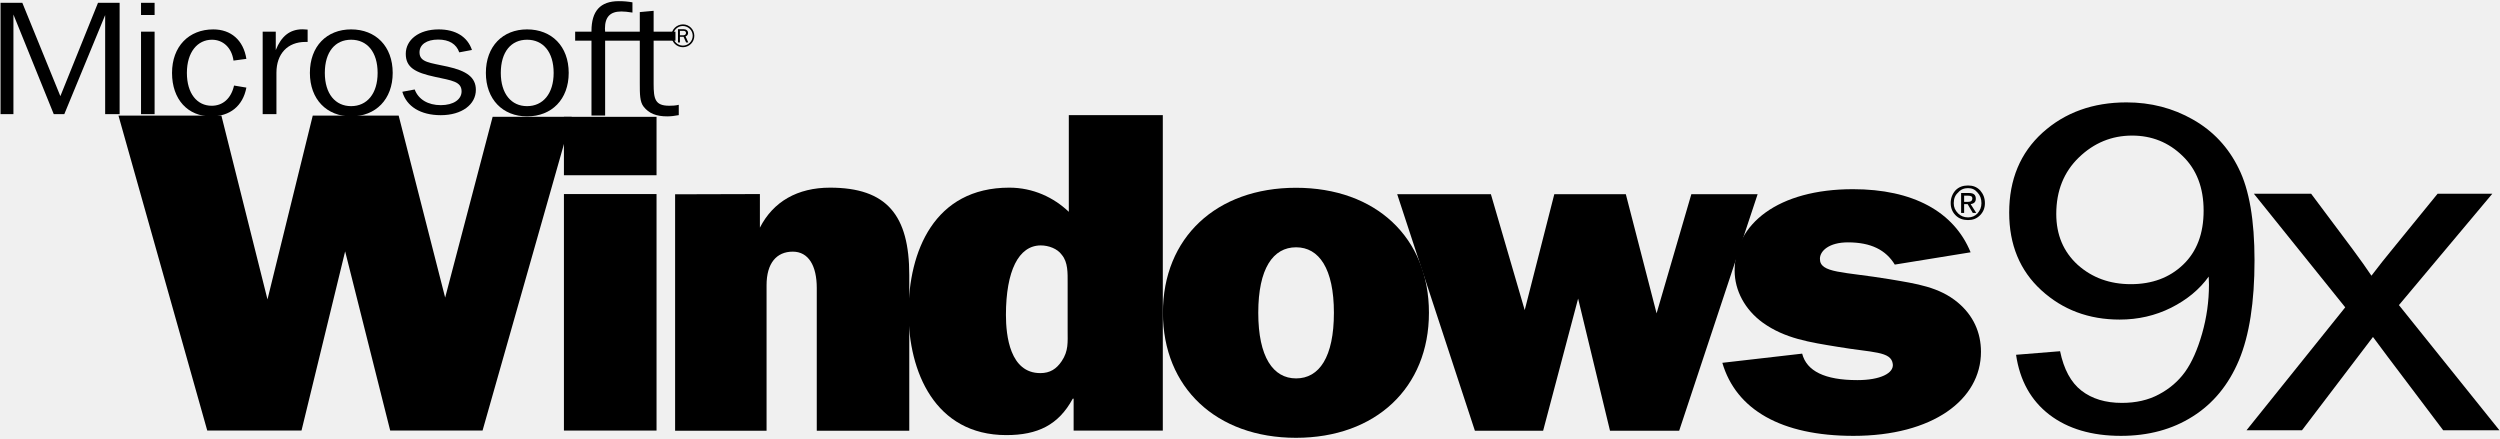
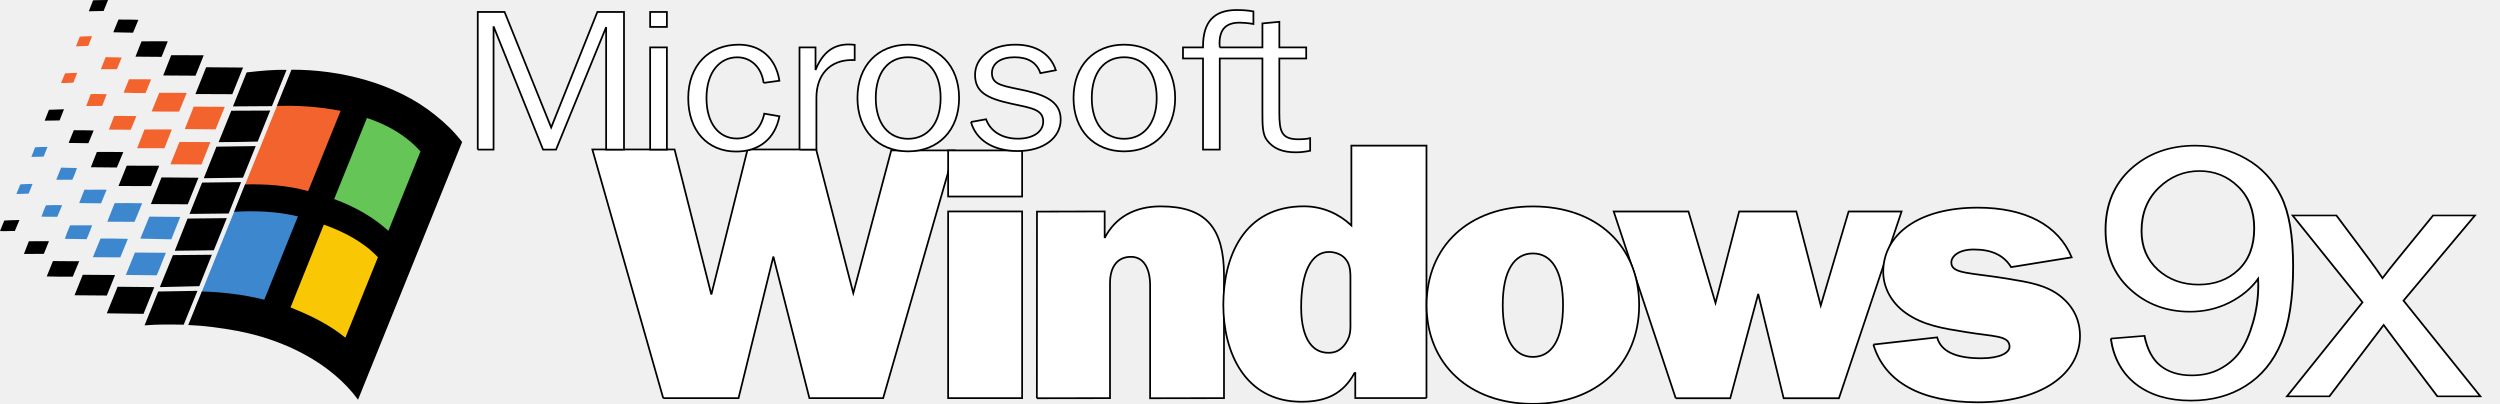
- <svg xmlns="http://www.w3.org/2000/svg" width="1065" height="187" version="1.1" id="svg46">
-   <defs id="defs50" />
-   <g id="g38648">
-     <path d="m 0.232,48.631 h 5.488 V 6.186 L 22.9,48.631 h 4.49 l 17.406,-42.195 V 48.631 h 6.162 V 1.198 h -9.21 L 25.717,40.965 9.511,1.198 h -9.279 V 48.631" id="path10" />
-     <path d="m 60.078,6.39 h 5.78 v -5.192 h -5.78 z m 0,42.24 h 5.78 v -35.143 h -5.78 z" id="path12" />
-     <path d="m 99.47,25.813 5.488,-0.738 c -1.268,-8.027 -6.617,-12.552 -14.101,-12.552 -10.39,0 -17.571,7.241 -17.571,18.537 0,11.395 6.807,18.523 16.656,18.523 7.95,0 13.519,-4.364 15.018,-12.266 l -5.256,-0.876 c -1.243,5.523 -4.795,8.613 -9.517,8.613 -6.2,0 -10.571,-5.172 -10.571,-13.992 0,-8.95 4.588,-14.137 10.682,-14.137 4.609,-0.005 8.404,3.255 9.172,8.888" id="path14" />
-     <path d="m 111.899,48.631 h 5.864 v -17.653 c 0,-8.13 4.827,-13.115 12.307,-13.115 h 0.98 v -5.256 a 18.862,18.862 0 0 0 -2.139,-0.13 c -5.421,0 -9.07,2.92 -11.434,8.854 v -7.845 h -5.578 v 35.145" id="path16" />
-     <path d="m 149.576,49.58 c 10.467,0 17.714,-7.252 17.714,-18.523 0,-11.36 -7.245,-18.536 -17.714,-18.536 -10.369,0 -17.562,7.175 -17.562,18.536 0,11.27 7.193,18.523 17.562,18.523 z m 0,-4.363 c -6.694,0 -11.2,-5.215 -11.2,-14.157 0,-9.006 4.425,-14.137 11.2,-14.137 6.803,0 11.291,5.188 11.291,14.137 0,8.894 -4.556,14.157 -11.29,14.157" id="path18" />
-     <path d="m 224.529,49.58 c 10.493,0 17.741,-7.252 17.741,-18.523 0,-11.36 -7.245,-18.536 -17.741,-18.536 -10.344,0 -17.547,7.175 -17.547,18.536 0.002,11.27 7.205,18.523 17.547,18.523 z m 0,-4.363 c -6.669,0 -11.187,-5.215 -11.187,-14.157 0,-9.006 4.413,-14.137 11.187,-14.137 6.825,0 11.325,5.188 11.325,14.137 0.002,8.894 -4.582,14.157 -11.325,14.157" id="path20" />
-     <path d="m 257.786,13.486 c 0,-0.409 -0.075,-0.881 -0.075,-1.292 0,-4.972 2.219,-7.303 6.975,-7.303 1.095,0 2.696,0.125 4.738,0.466 v -4.366 a 32.256,32.256 0 0 0 -5.794,-0.497 c -7.922,0 -11.661,4.2 -11.661,12.731 v 0.259 h -6.953 v 3.854 h 6.953 v 31.874 h 5.817 v -31.874 h 14.768 v 18.208 c 0,4.529 0,7.822 1.61,9.866 2.231,2.905 5.434,4.164 10.072,4.164 1.61,0 3.28,-0.218 4.92,-0.53 v -4.401 c -1.463,0.363 -2.874,0.4 -4.05,0.4 -5.997,0 -6.66,-2.785 -6.66,-9.343 v -18.366 h 9.3 v -3.854 h -9.3 V 4.604 l -5.892,0.543 v 8.334 h -14.768" id="path22" />
-     <path d="m 171.386,39.091 c 1.817,6.27 7.79,9.978 16.388,9.978 8.99,0 14.943,-4.565 14.943,-10.789 0,-5.33 -3.925,-8.088 -12.043,-9.896 -7.509,-1.672 -11.96,-1.776 -11.96,-6.078 0,-3.282 2.972,-5.451 7.94,-5.451 4.695,0 7.75,1.898 8.988,5.45 l 5.408,-1.017 c -1.901,-5.649 -6.962,-8.765 -14.18,-8.765 -8.543,0 -14.012,4.525 -14.012,10.4 0,5.772 3.938,7.996 12.476,9.822 7.166,1.57 11.298,1.962 11.298,6.2 0,3.365 -3.382,5.85 -8.856,5.85 -5.395,0 -9.535,-2.413 -11.116,-6.678 l -5.274,0.974" id="path24" />
-     <path d="m 290.855,11.076 c 2.344,0 4.238,1.851 4.238,4.139 0,2.344 -1.849,4.21 -4.184,4.21 a 4.172,4.172 0 0 1 -4.168,-4.185 c 0,-2.272 1.865,-4.164 4.114,-4.164 z m 0.14,-0.69 c -2.743,0 -4.947,2.146 -4.947,4.829 0,2.725 2.16,4.901 4.875,4.901 a 4.86,4.86 0 0 0 4.858,-4.874 c 0.002,-2.642 -2.171,-4.856 -4.786,-4.856 z m 2.215,7.697 -1.17,-2.582 c 0.695,-0.245 1.086,-0.777 1.086,-1.463 0,-0.94 -0.79,-1.608 -1.922,-1.608 h -2.39 v 5.653 h 0.834 v -2.398 h 1.556 l 1.075,2.398 z m -3.562,-3.061 v -1.883 h 1.556 c 0.64,0 1.034,0.336 1.034,0.89 0,0.611 -0.427,0.993 -1.131,0.993 h -1.459" id="path26" />
-     <path d="m 733.715,154.558 c 5.865,19.997 25.158,31.12 55.853,31.12 33.75,0 54.324,-15.384 54.324,-35.806 0,-8.368 -3.36,-15.559 -9.851,-20.996 -7.993,-6.64 -17.442,-7.968 -28.987,-9.924 -19.895,-3.305 -29.869,-2.503 -29.766,-8.742 0.025,-3.385 3.984,-6.964 11.924,-6.964 9.899,0 16.188,3.28 19.968,9.471 l 32.299,-5.237 c -7.087,-17.317 -24.556,-26.887 -50.136,-26.887 -31.87,0 -50.39,14.807 -50.39,34.652 0,8.568 4.436,16.713 11.977,22.2 9.421,6.767 19.92,8.346 31.921,10.301 14.86,2.528 22.852,1.801 23.48,7.366 0.479,3.834 -5.236,6.814 -15.11,6.814 -13.878,0 -21.596,-3.859 -23.501,-11.277 l -34.005,3.909" id="path28" />
-     <path d="m 287.597,82.769 36.122,-0.1 v 14.31 c 5.692,-11.152 16.067,-17.037 29.868,-17.037 24.21,0 33.764,11.75 33.764,37.234 v 66.326 h -39.408 v -60.838 c 0,-9.397 -3.478,-15.46 -10.212,-15.46 -6.905,0 -11.175,4.886 -11.175,14.283 v 62.017 h -38.96 V 82.769" id="path30" />
-     <path d="m 628.304,183.5 h 29.066 l 14.907,-56.303 13.585,56.303 h 29.464 l 33.426,-100.778 h -28.24 l -14.806,50.765 -13.106,-50.765 h -30.468 l -12.604,49.388 -14.41,-49.388 h -39.916 l 33.103,100.778" id="path32" />
-     <path d="m 88.29,183.422 h 40.151 l 18.589,-76.347 19.193,76.347 h 39.344 l 37.982,-133.676 h -33.682 l -20.23,77.024 -19.807,-77.524 h -36.6 l -19.282,78.301 -19.632,-78.3 h -43.848 l 37.822,134.175" id="path34" />
-     <path d="m 240.232,74.654 h 39.452 v -24.883 h -39.451 z m 0,8.015 h 39.452 V 183.422 h -39.451 z" id="path36" />
-     <path d="m 454.815,120.458 c 0,-4.009 0.198,-8.77 -2.508,-11.927 -1.853,-2.607 -5.617,-3.984 -8.944,-3.984 -9.472,0.023 -14.812,10.898 -14.835,29.591 0,8.945 1.734,24.806 14.658,24.806 4.11,0 6.866,-1.754 9.124,-5.136 2.905,-4.36 2.507,-7.945 2.507,-12.905 v -20.445 z m 2.55,62.964 v -13.578 h -0.374 c -6.062,11.198 -14.96,15.507 -28.288,15.507 -30.554,0 -41.668,-27.211 -41.668,-52.219 0,-25.98 10.905,-53.193 42.92,-53.193 10.173,0 18.945,4.184 25.357,10.299 v -41.194 h 40.042 V 183.424 h -37.988" id="path38" />
-     <path d="m 568.244,133.237 c 0,-18.818 -6.34,-27.888 -16.11,-27.888 -9.826,0 -16.113,9.07 -16.113,27.888 0,18.913 6.362,27.962 16.113,27.962 9.848,0 16.11,-9.049 16.11,-27.962 z m -72.84,0 c 0,-32.026 22.775,-53.245 56.677,-53.245 34.005,0 56.65,21.22 56.65,53.245 0,31.87 -22.647,53.27 -56.65,53.27 -33.9,0 -56.677,-21.4 -56.677,-53.27" id="path40" />
-     <path d="m 843.537,81.095 c -1.467,-1.517 -3.134,-2.078 -5.165,-2.078 -2.035,0 -3.88,0.561 -5.337,2.074 a 7.899,7.899 0 0 0 -2.035,5.474 c 0,2.071 0.735,3.777 2.035,5.101 1.462,1.51 3.302,2.08 5.337,2.08 2.033,0 3.682,-0.567 5.165,-2.08 1.302,-1.315 2.036,-3.018 2.036,-5.101 0,-2.272 -0.732,-3.955 -2.036,-5.474 v 0.005 z m -1.103,0.938 c 1.101,1.14 1.658,2.653 1.658,4.53 0,1.69 -0.552,3.025 -1.658,4.347 -1.102,1.136 -2.388,1.703 -4.043,1.703 -1.668,0 -3.135,-0.567 -4.243,-1.703 -1.293,-1.322 -1.856,-2.653 -1.856,-4.347 0,-1.879 0.563,-3.396 1.856,-4.53 1.108,-1.333 2.575,-1.894 4.243,-1.894 1.65,0 2.932,0.561 4.043,1.895 z" id="path42" />
-     <path d="m 841.695,84.686 c 0,-1.714 -0.922,-2.464 -2.946,-2.464 h -3.313 v 8.495 h 1.285 v -3.77 h 1.481 l 2.21,3.77 h 1.467 l -2.387,-3.77 c 1.479,-0.194 2.203,-0.95 2.203,-2.26 z m -1.471,-0.2 c 0,0.943 -0.56,1.513 -1.843,1.513 h -1.662 v -2.639 h 1.662 c 1.284,-0.002 1.843,0.372 1.843,1.127 z" id="path44" />
-     <g aria-label="9" transform="scale(1.068863,0.9355739)" id="text2551-7" style="font-size:207.731px;line-height:1.25;font-family:Arial;-inkscape-font-specification:Arial;text-align:center;letter-spacing:0px;word-spacing:0px;text-anchor:middle;stroke-width:1.082">
-       <path d="m 803.507,161.543 17.548,-1.623 q 2.231,12.375 8.52,17.953 6.289,5.579 16.128,5.579 8.419,0 14.708,-3.854 6.39,-3.854 10.447,-10.245 4.057,-6.492 6.796,-17.446 2.739,-10.955 2.739,-22.315 0,-1.217 -0.101,-3.652 -5.477,8.723 -15.012,14.2 -9.433,5.376 -20.489,5.376 -18.46,0 -31.241,-13.389 -12.78,-13.389 -12.78,-35.298 0,-22.619 13.287,-36.414 13.389,-13.795 33.472,-13.795 14.505,0 26.474,7.81 12.07,7.81 18.258,22.315 6.289,14.403 6.289,41.79 0,28.502 -6.187,45.441 -6.187,16.838 -18.46,25.662 -12.172,8.825 -28.604,8.825 -17.446,0 -28.502,-9.636 -11.056,-9.737 -13.287,-27.285 z m 74.755,-65.626 q 0,-15.722 -8.419,-24.952 -8.317,-9.23 -20.083,-9.23 -12.172,0 -21.199,9.94 -9.027,9.94 -9.027,25.764 0,14.2 8.52,23.126 8.622,8.825 21.199,8.825 12.679,0 20.793,-8.825 8.216,-8.926 8.216,-24.648 z" id="path38584" />
+ <svg xmlns="http://www.w3.org/2000/svg" width="5840.9" height="943.56" version="1.1" viewBox="0 0 5840.9 943.56" id="svg390">
+   <defs id="defs394" />
+   <g transform="translate(1116.2 23.4)" id="g388">
+     <g transform="matrix(31.718 0 0 31.718 -5337.2 -5635)" id="g350">
+       <path d="m147.45 199.64 3.281-8.125c1.562-0.086 4.098 0.266 5.668 0.645l-3.375 8.359c-1.531-0.379-4.043-0.84-5.574-0.879" fill="#3d87cf" id="path256" />
+       <path d="m162.2 195.43-3.41 8.398c-1.141-0.938-4.266-2.719-5.766-3.309l3.375-8.359c1.527 0.543 4.789 2.18 5.801 3.269" fill="#fac705" id="path258" />
+       <path d="m165.54 187.65-3.348 7.781c-1.094-1-4.258-2.707-5.801-3.269l3.383-8.375c1.543 0.516 4.762 2.719 5.766 3.863" fill="#66c557" id="path260" />
+       <path d="m150.73 191.52 3.328-8.223c1.559-0.055 4.156 0.191 5.723 0.492l-3.383 8.375c-1.551-0.426-4.117-0.676-5.668-0.645" fill="#f3632e" id="path262" />
+       <path d="m139.46 194.54-1.605-0.027c0.109-0.324 0.25-0.688 0.387-0.992l1.621-4e-3c-0.117 0.332-0.258 0.691-0.402 1.023" fill="#3d87cf" id="path264" />
+       <path d="m141.94 195.88-2.023-0.012 0.566-1.375c0.668-4e-3 1.344 0 2.016 0.023l-0.559 1.363" fill="#3d87cf" id="path266" />
+       <path d="m145.3 195.54c-0.234 0.539-0.434 1.117-0.676 1.66l-2.277-0.027 0.672-1.648 2.281 0.016" fill="#3d87cf" id="path268" />
+       <path d="m137.3 192.89-1.168-8e-3c0.094-0.27 0.211-0.57 0.332-0.84 0.398-4e-3 0.797-0.027 1.195-0.012l-0.359 0.859" fill="#3d87cf" id="path270" />
+       <path d="m135.19 191.18c-0.301 8e-3 -0.605 0.039-0.906 0.031l0.293-0.711c0.301-0.016 0.602-0.031 0.902-0.031l-0.289 0.711" fill="#3d87cf" id="path272" />
+       <path d="m140.52 191.9-1.609-0.019 0.387-0.988c0.547 0.016 1.094-0.016 1.637 4e-3l-0.414 1.004" fill="#3d87cf" id="path274" />
+       <path d="m142.99 193.26-2.008-8e-3 0.543-1.367c0.676-4e-3 1.352-8e-3 2.027 8e-3l-0.562 1.367" fill="#3d87cf" id="path276" />
+       <path d="m145.7 194.55-2.285-0.051 0.664-1.621 2.277 0.023-0.656 1.648" fill="#3d87cf" id="path278" />
+       <path d="m138.41 190.16c-0.391-0.012-0.793 0.019-1.188-4e-3l0.359-0.887 1.164 0.031c-0.086 0.277-0.207 0.582-0.336 0.859" fill="#3d87cf" id="path280" />
+       <path d="m136.29 188.46-0.902 0.019 0.277-0.707c0.293-0.027 0.609-0.027 0.914-0.027l-0.289 0.715" fill="#3d87cf" id="path282" />
+       <path d="m142.71 186.48-1.613-0.012 0.395-1.008c0.543 8e-3 1.086 0 1.633 0.012l-0.414 1.008" fill="#f3632e" id="path284" />
+       <path d="m143.18 187.84 0.543-1.383h2.012l-0.543 1.383h-2.012" fill="#f3632e" id="path286" />
+       <path d="m147.92 189.04-2.285-0.016 0.66-1.645 2.281 8e-3 -0.656 1.652" fill="#f3632e" id="path288" />
+       <path d="m140.61 184.72c-0.383 0.019-0.785 0-1.176 8e-3l0.328-0.875c0.383-0.031 0.789 0.016 1.176 4e-3l-0.328 0.863" fill="#f3632e" id="path290" />
+       <path d="m138.48 183.01c-0.301 8e-3 -0.602 0.039-0.906 0.027l0.297-0.711 0.895-0.043-0.285 0.727" fill="#f3632e" id="path292" />
+       <path d="m143.8 183.78c-0.539 0-1.078-8e-3 -1.617-0.031l0.398-0.988c0.543 8e-3 1.086-0.012 1.629 4e-3l-0.41 1.016" fill="#f3632e" id="path294" />
+       <path d="m146.27 185.14c-0.672 0-1.348 0.012-2.023-8e-3l0.562-1.375c0.676-8e-3 1.348 4e-3 2.023 8e-3l-0.562 1.375" fill="#f3632e" id="path296" />
+       <path d="m148.96 186.45-2.269-0.023 0.66-1.652 2.285 0.016-0.676 1.66" fill="#f3632e" id="path298" />
+       <path d="m141.69 182.02h-1.18l0.348-0.887c0.398 0.019 0.789 0 1.184 0.023l-0.352 0.863" fill="#f3632e" id="path300" />
+       <path d="m139.58 180.3-0.906 0.039 0.281-0.715c0.301-0.035 0.605-0.019 0.906-0.039l-0.281 0.715" fill="#f3632e" id="path302" />
+       <path d="m138.44 197.3c-0.637 8e-3 -1.277 4e-3 -1.918-0.016l0.457-1.133c0.641 0 1.285 0.019 1.934 0.012l-0.473 1.137" id="path304" />
+       <path d="m153.11 184.74-2.871 0.019 1.008-2.504c0.977-0.109 1.961-0.215 2.941-0.184l-1.078 2.668" id="path306" />
+       <path d="m140.71 177.73-1.09 0.023 0.316-0.809c0.367-8e-3 0.734-0.023 1.102-0.023l-0.328 0.809" id="path308" />
+       <path d="m142.88 179.33c-0.484-0.016-0.969-0.012-1.457-0.031l0.383-0.938c0.488 0.016 0.977-8e-3 1.465 0.023l-0.391 0.945" id="path310" />
+       <path d="m150.19 183.86-2.715-0.012 0.789-1.973 2.719 0.023-0.793 1.961" id="path312" />
+       <path d="m145.1 182.48 0.59-1.492 2.394 4e-3 -0.602 1.504-2.383-0.016" id="path314" />
+       <path d="m144.98 181.11-1.922-0.016 0.445-1.125c0.641 0 1.285-0.023 1.934 0l-0.457 1.141" id="path316" />
+       <path d="m152.06 187.35c-0.957 0.023-1.918 0.039-2.879 0.043l0.938-2.316 2.863-0.012-0.922 2.285" id="path318" />
+       <path d="m150.98 190.01-2.871 0.039-0.016-8e-3 0.93-2.316 2.894-0.043-0.938 2.328" id="path320" />
+       <path d="m136.37 185.81 0.316-0.801 1.105-0.039-0.324 0.824-1.098 0.016" id="path322" />
+       <path d="m147.04 192.68 0.926-2.309 2.875-0.035-0.918 2.312-2.883 0.031" id="path324" />
+       <path d="m139.59 187.47-1.457-0.019 0.383-0.938c0.488 0.016 0.973-8e-3 1.461 0.023l-0.387 0.934" id="path326" />
+       <path d="m146.91 191.97-2.715-0.019 0.781-1.961 2.723 0.023-0.789 1.957" id="path328" />
+       <path d="m144.2 190.63-2.371-8e-3 -0.019-8e-3 0.605-1.488 2.391 4e-3 -0.605 1.5" id="path330" />
+       <path d="m141.69 189.26-1.918-0.019 0.441-1.125c0.648-8e-3 1.301-4e-3 1.949 8e-3l-0.473 1.137" id="path332" />
+       <path d="m148.84 195.33-0.012 0.027-2.875 0.035 0.941-2.371 2.891-0.031-0.945 2.34" id="path334" />
+       <path d="m147.76 198-2.883 0.07-0.019-8e-3 0.957-2.348 2.871-0.027-0.926 2.312" id="path336" />
+       <path d="m134.17 193.94c-0.363-0.012-0.727 0.023-1.09 0l0.316-0.773c0.371-0.031 0.742-0.023 1.117-0.039l-0.344 0.812" id="path338" />
+       <path d="m146.61 200.84c-0.961-0.023-1.918-0.031-2.883 0.047l1.004-2.492 2.894-0.051-1.016 2.496" id="path340" />
+       <path d="m136.31 195.62-1.469 8e-3 0.363-0.934c0.496 0 0.984-0.016 1.48-4e-3l-0.375 0.93" id="path342" />
+       <path d="m143.65 200.04-2.703-0.039 0.793-1.957 2.703 0.027-0.793 1.969" id="path344" />
+       <path d="m138.57 198.67 0.605-1.508 2.379 0.016-0.605 1.512-2.379-0.019" id="path346" />
+       <path d="m164.05 188.08c-1.004-1.145-2.398-1.957-3.941-2.469l-2.414 5.973c1.539 0.566 2.898 1.344 3.992 2.34zm-3.133 7.793c-1.012-1.09-2.461-1.863-3.984-2.406l-2.453 6.102c1.496 0.59 2.898 1.289 4.039 2.227zm6.203-8.488-7.668 18.977c-1.988-2.711-5.445-4.422-8.918-5.07-1.195-0.219-2.394-0.383-3.59-0.43l1.004-2.469c1.531 0.043 3.066 0.223 4.598 0.605l2.477-6.137c-1.57-0.379-3.137-0.426-4.699-0.34l0.805-2.016c1.547-0.031 3.098 0.066 4.648 0.492l2.391-5.91c-1.566-0.305-3.133-0.414-4.691-0.359l1.07-2.672c3.555-0.016 7.668 0.977 10.582 3.336 0.738 0.586 1.418 1.234 1.992 1.992" id="path348" />
    </g>
-     <g aria-label="x" transform="scale(1.068863,0.9355739)" id="text2551-7-3" style="font-size:207.731px;line-height:1.25;font-family:Arial;-inkscape-font-specification:Arial;text-align:center;letter-spacing:0px;word-spacing:0px;text-anchor:middle;stroke-width:1.082">
-       <path d="m 895.346,195.928 39.355,-55.99 -36.414,-51.73 h 22.822 l 16.533,25.256 q 4.666,7.202 7.506,12.07 4.463,-6.694 8.216,-11.867 l 18.156,-25.459 h 21.808 l -37.225,50.716 40.065,57.004 h -22.416 l -22.112,-33.472 -5.883,-9.027 -28.299,42.5 z" id="path38605" />
+     <path d="m433.31 906.77h175.97l81.361-330.76 84.218 330.76h172.33l166.49-578.74h-147.64l-88.637 333.49-86.815-335.7h-160.25l-84.607 338.95-85.907-338.95h-192.09l165.58 580.95" id="path354" style="fill:#ffffff;fill-opacity:1;stroke:#000000;stroke-opacity:1;stroke-width:4.1;stroke-dasharray:none" />
+     <path d="m1306.4 907.03 170.78-0.26v-268.12c0-40.679 18.715-61.994 48.996-61.994 29.373 0 44.709 26.383 44.709 67.062v263.31l172.6-0.26v-286.83c0-110.34-41.849-161.16-147.9-161.16-60.564 0-105.92 25.473-130.88 73.821v-61.994l-158.17 0.389-0.25 436.03" id="path356" style="fill:#ffffff;fill-opacity:1;stroke:#000000;stroke-opacity:1;stroke-width:4.1;stroke-dasharray:none" />
+     <path d="m2798.9 907.03h127.37l65.373-243.69 59.394 243.69h129.19l146.34-436.29h-123.73l-65.111 219.77-57.056-219.77h-133.61l-55.234 213.79-63.162-213.79h-174.67l144.91 436.29" id="path358" style="fill:#ffffff;fill-opacity:1;stroke:#000000;stroke-opacity:1;stroke-width:4.1;stroke-dasharray:none" />
+     <path d="m1099 435.77h172.85v-107.74h-172.85z" id="path360" style="fill:#ffffff;fill-opacity:1;stroke:#000000;stroke-opacity:1;stroke-width:4.1;stroke-dasharray:none" />
+     <path d="m1099 906.77h172.85v-436.16h-172.85z" id="path362" style="fill:#ffffff;fill-opacity:1;stroke:#000000;stroke-opacity:1;stroke-width:4.1;stroke-dasharray:none" />
+     <path d="m3260.7 781.61c25.864 86.817 110.34 134.9 244.47 134.9 148.03 0 238.23-66.542 238.23-155.05 0-36.131-14.817-67.322-43.279-90.976-34.96-28.593-76.29-34.441-126.85-42.889-87.337-14.296-130.88-10.917-130.49-37.95 0.25-14.426 17.415-30.152 52.377-30.152 43.147 0 70.7 14.166 87.337 41.199l141.53-22.874c-31.192-74.86-107.48-116.06-219.64-116.06-139.84 0-220.68 63.943-220.68 149.85 0 37.04 19.237 72.391 52.377 96.045 41.328 29.372 87.337 36.131 139.71 44.578 65.243 10.917 100.21 7.798 102.93 31.972 2.071 16.765-22.872 29.502-66.152 29.502-60.694 0-94.616-16.895-102.93-48.867l-148.94 16.765" id="path364" style="fill:#ffffff;fill-opacity:1;stroke:#000000;stroke-opacity:1;stroke-width:4.1;stroke-dasharray:none" />
+     <path d="m2038.9 722.61c0 21.444 1.822 36.91-10.917 55.885-10.006 14.556-21.834 22.354-40.03 22.354-56.534 0-64.332-68.752-64.203-107.48 0.25-80.838 23.653-128.02 65.113-128.15 14.555 0 30.932 6.108 39.119 17.285 11.828 13.776 10.917 34.311 10.917 51.596zm177.66 184.03v-589.78h-175.45v186.5c-28.205-26.643-66.413-44.708-111.12-44.708-140.23 0-188.06 117.75-188.06 230.43 0 108.26 48.736 226.14 182.6 226.14 58.354 0 97.473-18.975 123.86-67.062h1.822v58.484h166.36" id="path366" style="fill:#ffffff;fill-opacity:1;stroke:#000000;stroke-opacity:1;stroke-width:4.1;stroke-dasharray:none" />
+     <path d="m2465.3 810.47c-42.76 0-70.573-39.249-70.573-120.87 0-81.748 27.554-120.87 70.441-120.87 42.89 0 70.443 39.12 70.443 120.87 0 81.619-27.424 120.87-70.311 120.87zm-0.249 109.69c149.2 0 248.36-92.666 248.36-230.56 0-138.8-99.165-230.69-248.36-230.69-148.29 0-248.24 91.886-248.24 230.69 0 137.89 99.943 230.56 248.24 230.56" id="path368" style="fill:#ffffff;fill-opacity:1;stroke:#000000;stroke-opacity:1;stroke-width:4.1;stroke-dasharray:none" />
+     <path d="m0 326.08h36.909v-287.87l115.67 287.87h30.281l117.1-286.05v286.05h41.72v-321.53h-62.254l-107.87 269.94-108.91-269.94h-62.643v321.53" id="path370" style="fill:#ffffff;fill-opacity:1;stroke:#000000;stroke-opacity:1;stroke-width:4.1;stroke-dasharray:none" />
+     <path d="m402.76 39.51h39.119v-34.961h-39.119zm0 286.57h39.119v-238.75h-39.119z" id="path372" style="fill:#ffffff;fill-opacity:1;stroke:#000000;stroke-opacity:1;stroke-width:4.1;stroke-dasharray:none" />
+     <path d="m751.72 326.08h39.509v-121c0-54.716 32.362-88.247 82.788-88.247h6.628v-35.481c-5.068-0.389-9.747-0.911-14.296-0.911-36.519 0-61.213 19.885-77.198 59.784v-52.896h-37.43v238.75" id="path374" style="fill:#ffffff;fill-opacity:1;stroke:#000000;stroke-opacity:1;stroke-width:4.1;stroke-dasharray:none" />
+     <path d="m1005.4 330.24c70.314 0 119.18-48.737 119.18-124.64 0-76.29-48.866-124.64-119.18-124.64-69.919 0-118.27 48.347-118.27 124.64 0 75.9 48.347 124.64 118.27 124.64zm0-29.372c-45.228 0-75.509-35.091-75.509-95.265 0-60.694 29.762-95.265 75.509-95.265 45.75 0 76.03 34.961 76.03 95.265 0 59.784-30.802 95.265-76.03 95.265" id="path376" style="fill:#ffffff;fill-opacity:1;stroke:#000000;stroke-opacity:1;stroke-width:4.1;stroke-dasharray:none" />
+     <path d="m1510.1 330.24c70.441 0 119.31-48.737 119.31-124.64 0-76.29-48.869-124.64-119.31-124.64-69.792 0-118.14 48.347-118.14 124.64 0 75.9 48.347 124.64 118.14 124.64zm0-29.372c-45.098 0-75.509-35.091-75.509-95.265 0-60.694 29.892-95.265 75.509-95.265 45.747 0 76.16 34.961 76.16 95.265 0 59.784-30.932 95.265-76.16 95.265" id="path378" style="fill:#ffffff;fill-opacity:1;stroke:#000000;stroke-opacity:1;stroke-width:4.1;stroke-dasharray:none" />
+     <path d="m1733.6 87.337c0-2.729-0.524-5.979-0.524-8.708 0-33.531 14.815-49.127 47.177-49.127 7.279 0 18.066 0.779 31.973 3.119v-29.372c-12.866-2.338-25.734-3.249-39.119-3.249-53.418 0-78.631 28.073-78.631 85.517v1.819h-46.788v25.863h46.788v212.88h39.12v-212.88h99.684v125.03c0 30.282 0 52.376 10.787 66.153 14.947 19.755 36.522 28.073 67.843 28.073 10.787 0 22.094-1.43 32.881-3.639v-29.372c-9.747 2.208-18.974 2.599-27.294 2.599-40.028 0-44.706-18.715-44.706-62.903v-125.94h62.773v-25.863h-62.773v-59.784l-39.511 3.769v56.015h-99.684" id="path380" style="fill:#ffffff;fill-opacity:1;stroke:#000000;stroke-opacity:1;stroke-width:4.1;stroke-dasharray:none" />
+     <path d="m667.89 170.26 36.911-5.069c-8.709-53.806-44.579-84.218-94.875-84.218-69.922 0-118.14 48.737-118.14 124.77 0 77.07 45.747 124.9 111.9 124.9 53.415 0 90.845-29.502 101.11-82.398l-35.351-6.108c-8.187 37.43-32.362 58.095-64.203 58.095-41.59 0-70.833-34.961-70.833-94.485 0-60.304 30.802-95.265 71.873-95.265 30.8 0 56.534 22.094 61.602 59.784" id="path382" style="fill:#ffffff;fill-opacity:1;stroke:#000000;stroke-opacity:1;stroke-width:4.1;stroke-dasharray:none" />
+     <path d="m1152.3 261.62c12.215 42.629 51.985 67.842 109.69 67.842 60.175 0 99.943-31.192 99.943-73.301 0-36.26-25.994-54.975-80.58-67.452-50.556-11.437-80.058-11.957-80.058-41.199 0-22.484 19.885-37.17 53.026-37.17 31.581 0 51.985 12.737 60.175 37.17l36.13-6.888c-12.736-38.6-46.398-59.654-94.746-59.654-57.186 0-93.964 30.672-93.964 70.571 0 39.51 26.643 54.586 83.696 67.062 47.958 10.527 75.511 13.256 75.511 42.109 0 23.004-22.486 39.899-59.134 39.899-36.26 0-63.813-16.506-74.471-45.358l-35.219 6.368" id="path384" style="fill:#ffffff;fill-opacity:1;stroke:#000000;stroke-opacity:1;stroke-width:4.1;stroke-dasharray:none" />
+     <g aria-label="9" transform="matrix(4.481827,0,0,3.922937,214.2073,133.9669)" id="text2551-7" style="font-size:207.731px;line-height:1.25;font-family:Arial;-inkscape-font-specification:Arial;text-align:center;letter-spacing:0px;word-spacing:0px;text-anchor:middle;stroke-width:0.978;fill:#ffffff;fill-opacity:1;stroke:#000000;stroke-opacity:1;stroke-dasharray:none">
+       <path d="m 803.507,161.543 17.548,-1.623 q 2.231,12.375 8.52,17.953 6.289,5.579 16.128,5.579 8.419,0 14.708,-3.854 6.39,-3.854 10.447,-10.245 4.057,-6.492 6.796,-17.446 2.739,-10.955 2.739,-22.315 0,-1.217 -0.101,-3.652 -5.477,8.723 -15.012,14.2 -9.433,5.376 -20.489,5.376 -18.46,0 -31.241,-13.389 -12.78,-13.389 -12.78,-35.298 0,-22.619 13.287,-36.414 13.389,-13.795 33.472,-13.795 14.505,0 26.474,7.81 12.07,7.81 18.258,22.315 6.289,14.403 6.289,41.79 0,28.502 -6.187,45.441 -6.187,16.838 -18.46,25.662 -12.172,8.825 -28.604,8.825 -17.446,0 -28.502,-9.636 -11.056,-9.737 -13.287,-27.285 z m 74.755,-65.626 q 0,-15.722 -8.419,-24.952 -8.317,-9.23 -20.083,-9.23 -12.172,0 -21.199,9.94 -9.027,9.94 -9.027,25.764 0,14.2 8.52,23.126 8.622,8.825 21.199,8.825 12.679,0 20.793,-8.825 8.216,-8.926 8.216,-24.648 z" id="path38584" style="stroke-width:0.978;fill:#ffffff;fill-opacity:1;stroke:#000000;stroke-opacity:1;stroke-dasharray:none" />
+     </g>
+     <g aria-label="x" transform="matrix(4.481827,0,0,3.922937,214.2073,133.9669)" id="text2551-7-3" style="font-size:207.731px;line-height:1.25;font-family:Arial;-inkscape-font-specification:Arial;text-align:center;letter-spacing:0px;word-spacing:0px;text-anchor:middle;stroke-width:0.978;fill:#ffffff;fill-opacity:1;stroke:#000000;stroke-opacity:1;stroke-dasharray:none">
+       <path d="m 895.346,195.928 39.355,-55.99 -36.414,-51.73 h 22.822 l 16.533,25.256 q 4.666,7.202 7.506,12.07 4.463,-6.694 8.216,-11.867 l 18.156,-25.459 h 21.808 l -37.225,50.716 40.065,57.004 h -22.416 l -22.112,-33.472 -5.883,-9.027 -28.299,42.5 z" id="path38605" style="stroke-width:0.978;fill:#ffffff;fill-opacity:1;stroke:#000000;stroke-opacity:1;stroke-dasharray:none" />
    </g>
  </g>
</svg>
